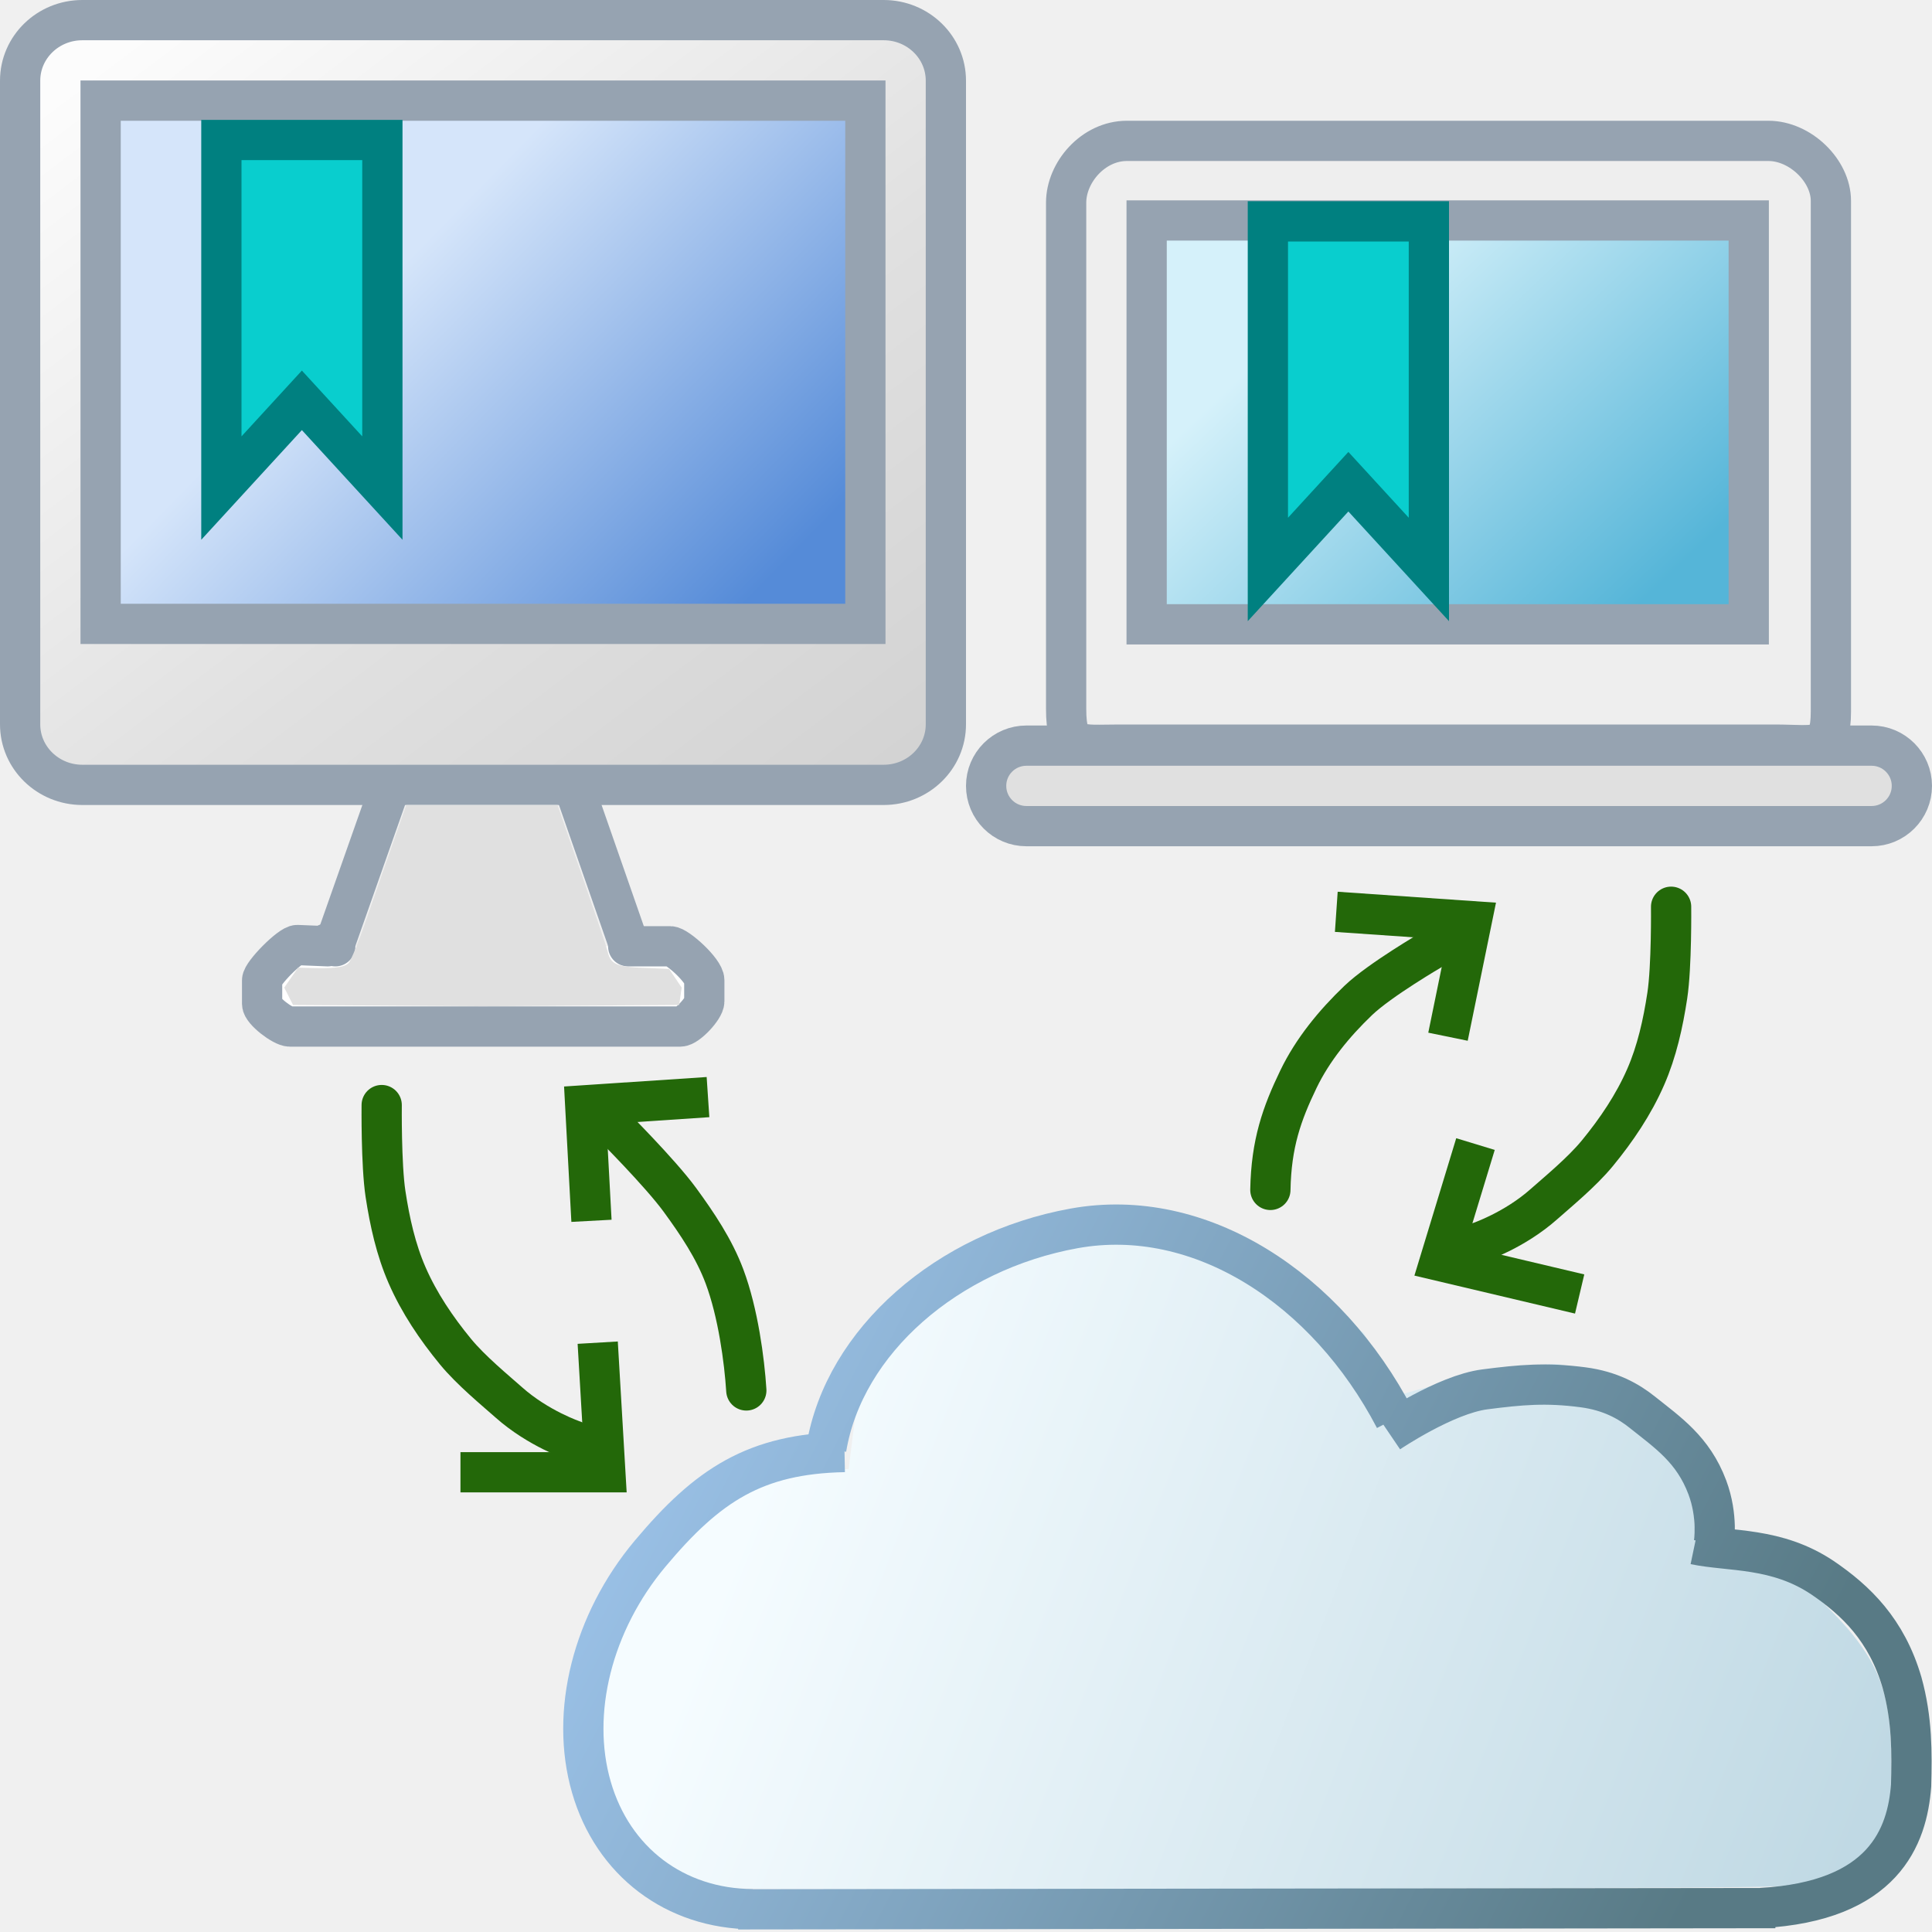
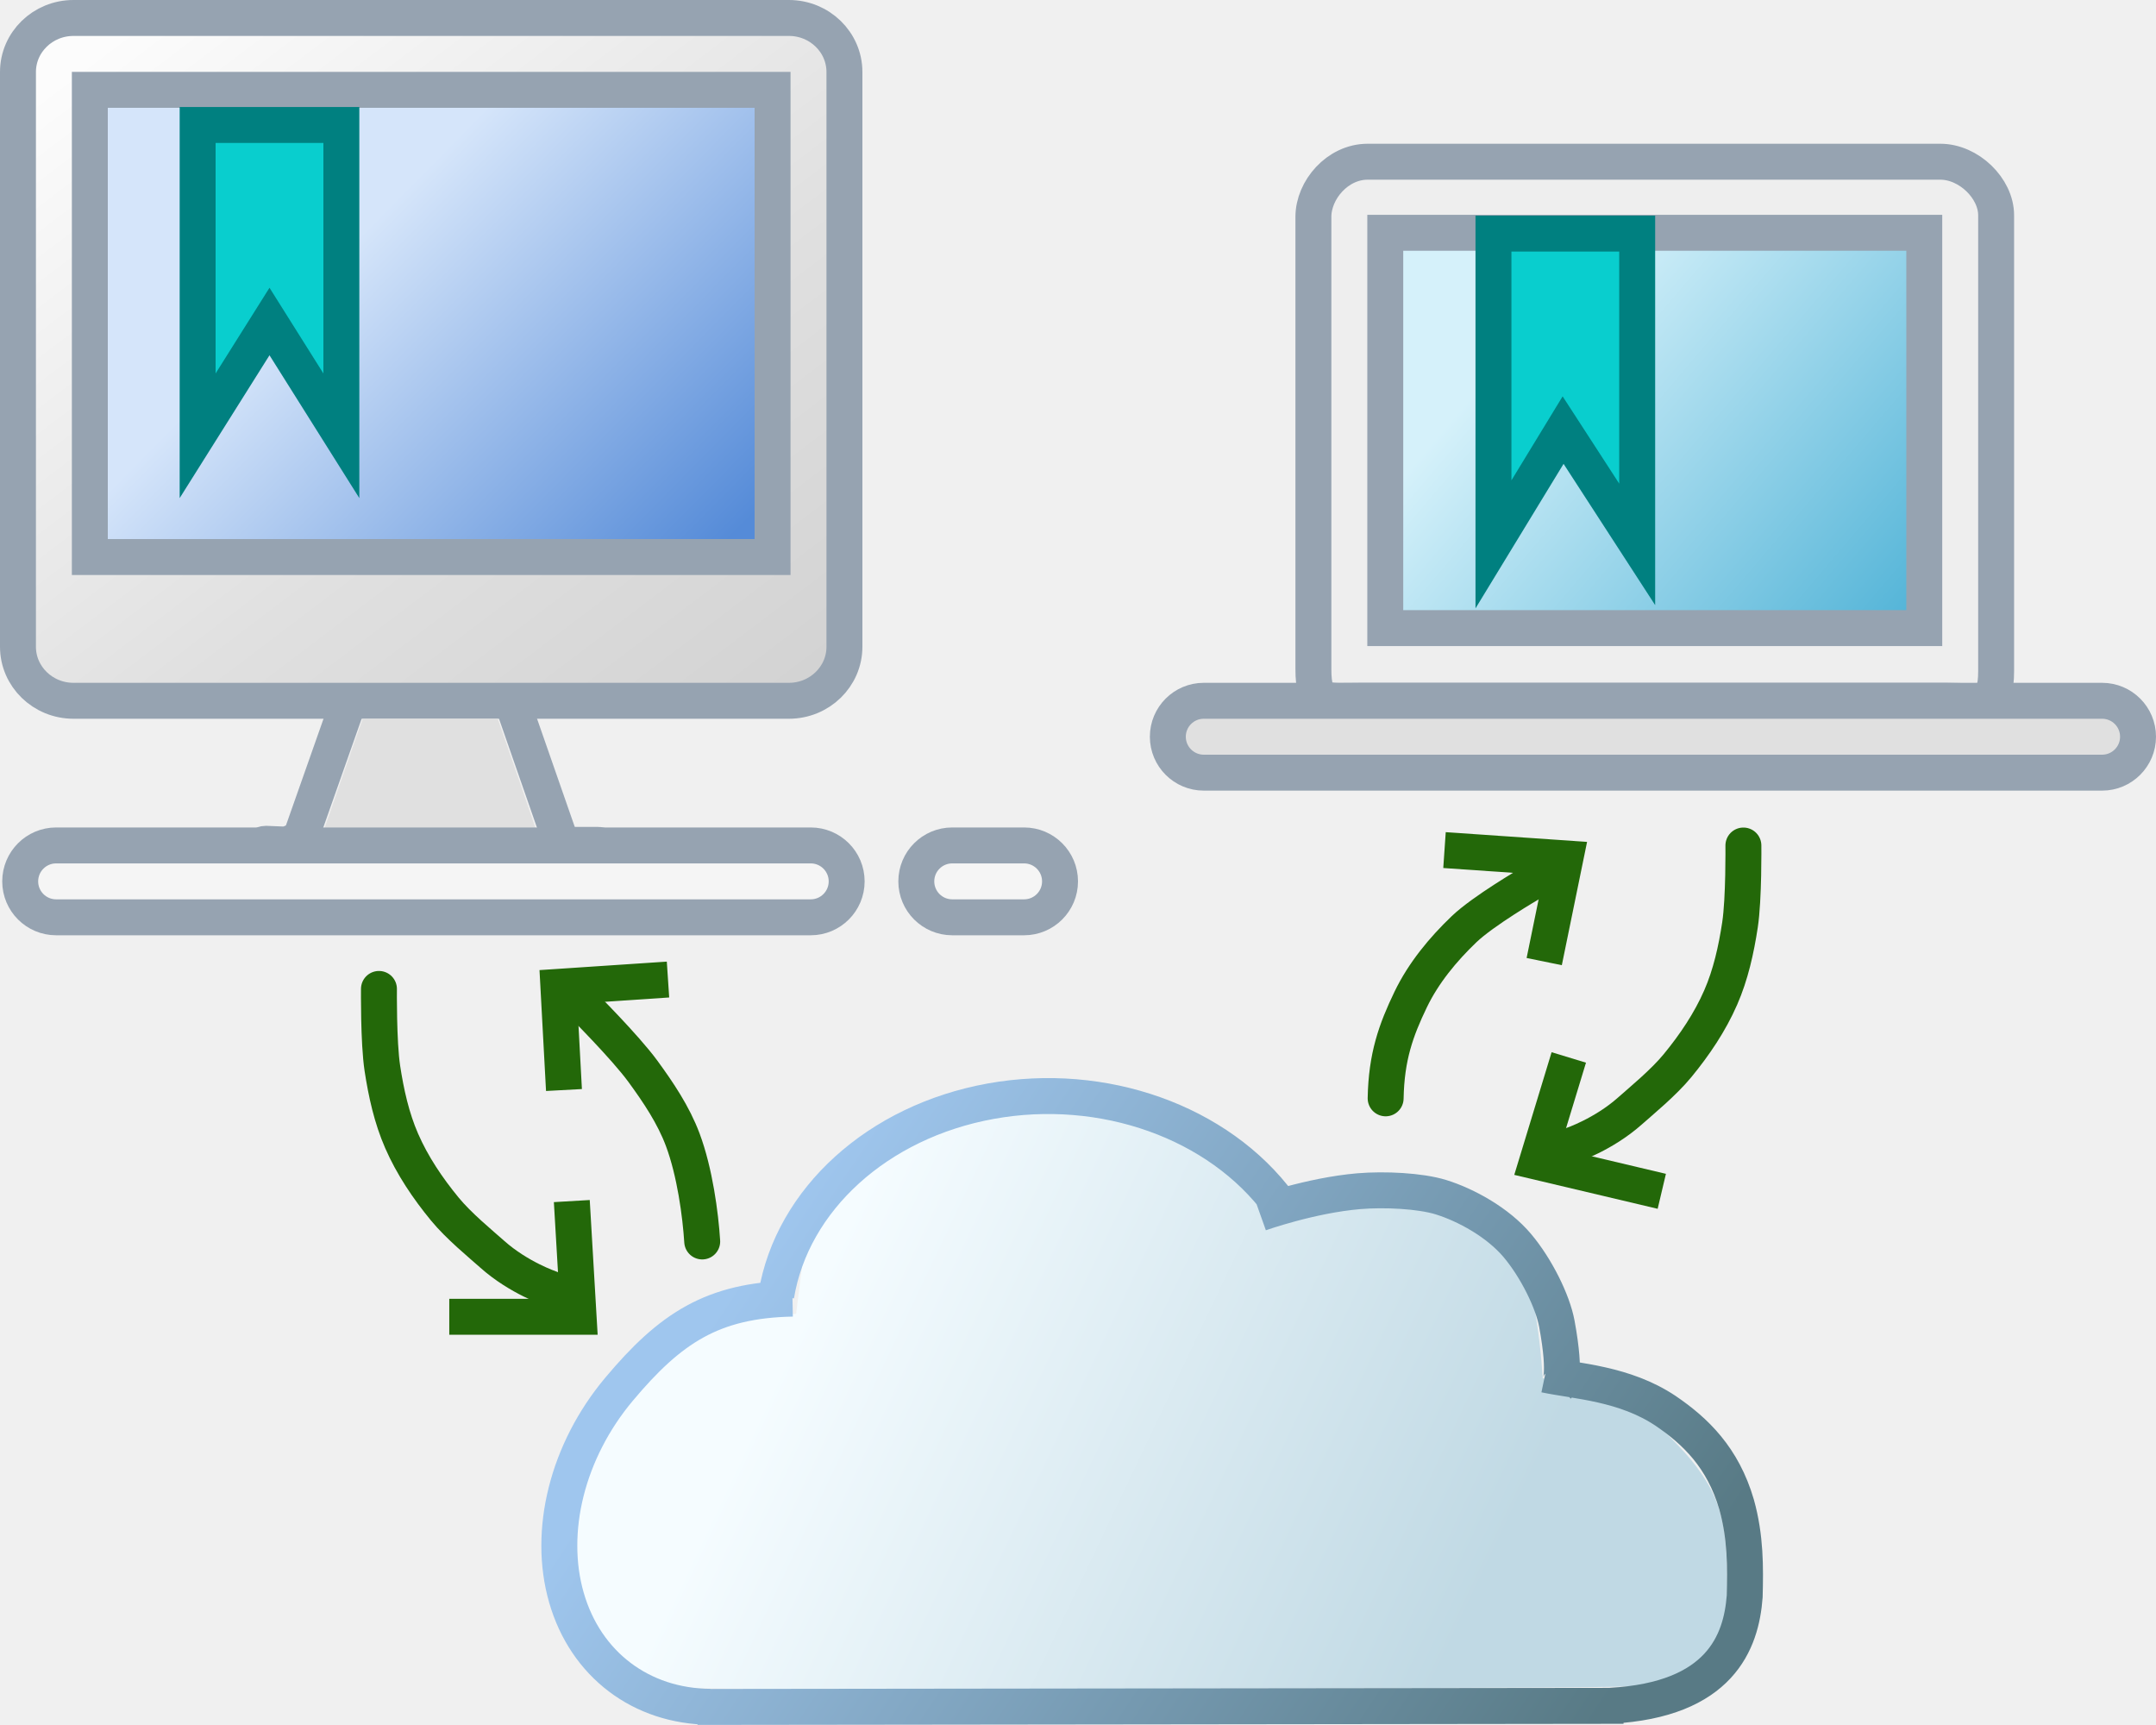
- <svg xmlns="http://www.w3.org/2000/svg" id="SVGRoot" width="48" height="48" version="1.1" viewBox="0 0 48 48">
+ <svg xmlns="http://www.w3.org/2000/svg" id="SVGRoot" width="60" height="48" version="1.1" viewBox="0 0 60 48">
  <defs>
-     <linearGradient id="linearGradient6101" x1="70.489" x2="121.96" y1="92.925" y2="115.61" gradientTransform="matrix(.50001 0 0 .56495 -14.986 -19.236)" gradientUnits="userSpaceOnUse">
-       <stop stop-color="#f5fcff" offset="0" />
-       <stop stop-color="#c0d9e4" offset="1" />
-     </linearGradient>
-     <linearGradient id="linearGradient6099" x1="61.442" x2="116.16" y1="86.68" y2="115.85" gradientTransform="matrix(.48444 0 0 .49747 -13.554 -11.849)" gradientUnits="userSpaceOnUse">
-       <stop stop-color="#9fc6ee" offset="0" />
-       <stop stop-color="#587a85" offset="1" />
-     </linearGradient>
    <linearGradient id="linearGradient7" x1="29.768" x2="46.674" y1="5.709" y2="26.67" gradientTransform="matrix(1.2072 0 0 1.1344 -33.906 -4.6046)" gradientUnits="userSpaceOnUse">
      <stop stop-color="#fcfcfc" offset="0" />
      <stop stop-color="#e0e0e0" offset=".5" />
      <stop stop-color="#ccc" offset="1" />
    </linearGradient>
-     <linearGradient id="linearGradient5" x1="33.488" x2="41.01" y1="6.806" y2="14.744" gradientUnits="userSpaceOnUse">
+     <linearGradient id="linearGradient5" x1="33.488" x2="42.693" y1="6.806" y2="15.371" gradientTransform="matrix(1.0027 0 0 1.0964 9.9852 .47187)" gradientUnits="userSpaceOnUse">
      <stop stop-color="#d5f1fa" offset="0" />
      <stop stop-color="#55b5d8" offset="1" />
    </linearGradient>
-     <linearGradient id="linearGradient4" x1="10.25" x2="18.813" y1="6.312" y2="14.688" gradientUnits="userSpaceOnUse">
+     <linearGradient id="linearGradient4" x1="10.25" x2="19.688" y1="6.312" y2="15.625" gradientUnits="userSpaceOnUse">
      <stop stop-color="#d5e5fa" offset="0" />
      <stop stop-color="#558bd8" offset="1" />
    </linearGradient>
+     <linearGradient id="linearGradient6101" x1="76.825" x2="111.76" y1="90.711" y2="109.46" gradientTransform="matrix(.50001 0 0 .56495 -14.977 -19.174)" gradientUnits="userSpaceOnUse">
+       <stop stop-color="#f5fcff" offset="0" />
+       <stop stop-color="#c0d9e4" offset="1" />
+     </linearGradient>
+     <linearGradient id="linearGradient6099" x1="72.261" x2="117.2" y1="89.276" y2="120.21" gradientTransform="matrix(.48444 0 0 .49747 -13.544 -11.787)" gradientUnits="userSpaceOnUse">
+       <stop stop-color="#9fc6ee" offset="0" />
+       <stop stop-color="#587a85" offset="1" />
+     </linearGradient>
  </defs>
-   <path d="m17.757 46.891c-1.396-0.247-2.384-1.327-2.698-2.947-0.087-0.45-0.093-1.417-0.011-1.889 0.466-2.699 2.332-4.907 4.63-5.477 0.178-0.044 0.416-0.065 0.828-0.071l0.578-0.009 0.114-0.911c0.126-1.013 0.173-1.199 0.454-1.812 0.246-0.538 0.538-0.983 0.964-1.47 2.507-2.866 7.525-1.598 9.707-0.484 0.381 0.194 1.14 0.81 1.365 1.127 0.155 0.219 0.188 0.041 0.256 0.327 0.07 0.295 0.652 1.441 0.709 1.422 0.615-0.202 1.629-0.45 2.262-0.54 0.571-0.081 1.504-0.35 1.921-0.246 0.676 0.168 1.454 0.232 1.914 0.768 0.344 0.401 0.622 0.656 0.789 1.217 0.085 0.287 0.502 1.203 0.551 1.823l0.038 0.618-0.139-0.027c0.071 0.01 0.227 0.027 0.347 0.039 0.497 0.048 2.081 0.739 2.578 1.124 0.232 0.18 0.85 0.808 1.097 1.116 0.767 0.954 0.98 1.682 0.981 3.356 3.11e-4 0.628-0.011 0.85-0.054 1.058-0.175 0.856-0.677 1.403-1.539 1.677-0.695 0.221-0.124 0.204-8 0.232-12.1 0.043-19.331 0.036-19.641-0.019z" fill="url(#linearGradient6101)" stroke-width="0" />
-   <g fill="none">
-     <path d="m34.504 35.594s1.4-0.949 2.389-1.076c0.895-0.115 1.516-0.172 2.438-0.051 0.675 0.089 1.131 0.346 1.475 0.622 0.625 0.5 1.259 0.923 1.612 1.864 0.272 0.725 0.163 1.392 0.163 1.392m-0.476 0.026c0.874 0.183 2.032 0.061 3.175 0.827 0.83 0.564 1.594 1.298 1.975 2.604 0.255 0.913 0.247 1.752 0.226 2.56-0.095 1.267-0.681 2.877-3.731 3.042m-25.412 0.033 25.77-0.031m-25.41 0.027c-1.928-0.011-3.471-1.18-4.006-3.034-0.535-1.854 0.027-4.088 1.459-5.798 1.432-1.71 2.613-2.483 4.831-2.526m-0.453-0.088c0.443-2.675 3.018-4.9 6.155-5.468 3.137-0.568 6.282 1.492 7.97 4.728" stroke="url(#linearGradient6099)" />
-     <g stroke="#236809" stroke-width="1px">
-       <path d="m9.483 27.455s-0.016 1.481 0.095 2.21c0.105 0.689 0.258 1.382 0.537 2.02 0.299 0.685 0.725 1.316 1.2 1.894 0.387 0.472 1.002 0.975 1.326 1.263 0.736 0.654 1.61 0.947 1.61 0.947" stroke-linecap="round" />
-       <path d="m11.44 36.578h3.599l-0.189-3.22" />
-       <path d="m14.695 30.331-0.155-2.871 3.05-0.203" />
-       <path d="m15.203 27.942s1.191 1.189 1.686 1.865c0.434 0.594 0.853 1.217 1.111 1.906 0.337 0.9 0.495 2.087 0.542 2.832" stroke-linecap="round" />
-       <path d="m41.518 22.528s0.016 1.481-0.095 2.21c-0.105 0.689-0.258 1.382-0.537 2.02-0.299 0.685-0.725 1.316-1.2 1.894-0.387 0.472-1.002 0.975-1.326 1.263-0.736 0.654-1.61 0.947-1.61 0.947" stroke-linecap="round" />
-       <path d="m39.246 32.149-3.472-0.821 0.884-2.904" />
-       <path d="m35.975 25.757 0.588-2.871-3.363-0.232" />
-       <path d="m35.577 23.59s-1.295 0.753-1.831 1.265c-0.593 0.567-1.132 1.221-1.488 1.96-0.41 0.851-0.675 1.593-0.696 2.748" stroke-linecap="round" />
-     </g>
+   <g fill="none" stroke="#236809" stroke-width="1px">
+     <path d="m10.546 27.518s-0.016 1.481 0.095 2.21c0.105 0.689 0.258 1.382 0.537 2.02 0.299 0.685 0.725 1.316 1.2 1.894 0.387 0.472 1.002 0.975 1.326 1.263 0.736 0.654 1.61 0.947 1.61 0.947" stroke-linecap="round" />
+     <path d="m12.503 36.641h3.599l-0.189-3.22" />
+     <path d="m15.695 30.331-0.155-2.871 3.05-0.203" />
+     <path d="m16.203 27.942s1.191 1.189 1.686 1.865c0.434 0.594 0.853 1.217 1.111 1.906 0.337 0.9 0.495 2.087 0.542 2.832" stroke-linecap="round" />
+   </g>
+   <g transform="translate(-.0625 -.9375)" fill="none" stroke="#236809" stroke-width="1px">
+     <path d="m48.58 24.465s0.016 1.481-0.095 2.21c-0.105 0.689-0.258 1.382-0.537 2.02-0.299 0.685-0.725 1.316-1.2 1.894-0.387 0.472-1.002 0.975-1.326 1.263-0.736 0.654-1.61 0.947-1.61 0.947" stroke-linecap="round" />
+     <path d="m46.309 34.087-3.472-0.821 0.884-2.904" />
+     <path d="m43.037 27.695 0.588-2.871-3.363-0.232" />
+     <path d="m42.639 25.527s-1.295 0.753-1.831 1.265c-0.593 0.567-1.132 1.221-1.488 1.96-0.41 0.851-0.675 1.593-0.696 2.748" stroke-linecap="round" />
  </g>
  <g>
    <g stroke="#96a3b1" stroke-linecap="round">
-       <path d="m27.997 3.5h15.938c0.793 0 1.553 0.741 1.553 1.49v12.689c0 1.014-0.375 0.821-1.389 0.821h-16.285c-1.014 0-1.326 0.13-1.326-0.884v-12.582c0-0.749 0.671-1.534 1.509-1.534z" fill="#eee" stroke-linejoin="round" />
-       <rect x="24.5" y="18.525" width="23" height="2" rx="1" ry="1" fill="#e0e0e0" stroke-linejoin="round" stroke-width="1" />
-       <rect x="28.488" y="5.478" width="14.959" height="10.033" fill="url(#linearGradient5)" />
+       <path d="m38.06 4.5h15.938c0.793 0 1.553 0.741 1.553 1.49v12.689c0 1.014-0.375 0.821-1.389 0.821h-16.285c-1.014 0-1.326 0.13-1.326-0.884v-12.582c0-0.749 0.671-1.534 1.509-1.534z" fill="#eee" stroke-linejoin="round" />
+       <rect x="32.5" y="19.5" width="27" height="2" rx="1" ry="1" fill="#e0e0e0" stroke-linejoin="round" stroke-width="1" />
+       <rect x="38.551" y="6.478" width="15" height="11" fill="url(#linearGradient5)" />
    </g>
-     <path d="m31.5 5.5v8.648l2-2.18 2 2.18v-8.648z" fill="#09cece" stroke="#008080" />
+     <path d="m41.562 6.5v8.648l1.938-3.18 2.062 3.18v-8.648z" fill="#09cece" stroke="#008080" />
  </g>
  <g>
    <rect x=".5" y=".5" width="23" height="19" rx="1.545" ry="1.504" fill="url(#linearGradient7)" stroke="#96a3b1" stroke-linecap="round" stroke-linejoin="round" />
    <rect x="2.5" y="2.5" width="19" height="13" fill="url(#linearGradient4)" stroke="#96a3b1" stroke-linecap="round" />
-     <path d="m5.5 3.478v8.648l2-2.18 2 2.18v-8.648z" fill="#09cece" stroke="#008080" />
+     <path d="m5.5 3.478v8.648l2-3.18 2 3.18v-8.648z" fill="#09cece" stroke="#008080" />
  </g>
  <g transform="translate(-24,2)" stroke="#96a3b1">
    <path d="m33.714 17.488-1.513 4.293" fill="none" stroke-width="1px" />
    <path d="m38.26 17.551 1.388 3.981" fill="none" stroke-width="1px" />
    <path d="m32.33 21.51-0.223-0.062m7.5 0.062h1.047c0.173 0 0.844 0.608 0.844 0.844v0.525c0 0.173-0.421 0.625-0.594 0.625h-9.704c-0.173 0-0.688-0.389-0.688-0.562v-0.588c0-0.173 0.702-0.882 0.875-0.875l0.755 0.031" fill="#fff" stroke-linecap="round" stroke-linejoin="round" />
  </g>
  <path d="m7.062 24.536 0.344-0.495 0.404 0.01c0.593 0.015 0.769-0.042 0.851-0.124 0.057-0.057 0.252-0.535 0.433-1.062 0.181-0.528 0.481-1.388 0.665-1.912l0.335-0.953 3.758-2.39e-4 0.602 1.734c0.331 0.954 0.62 1.81 0.642 1.902 0.081 0.339 0.219 0.393 1.066 0.416l0.462 0.021 0.312 0.464-0.062 0.432-4.875 0.031-4.719-0.031z" fill="#e0e0e0" />
+   <g transform="translate(1.0625 .000471)">
+     <path d="m17.766 46.953c-1.396-0.247-2.384-1.327-2.698-2.947-0.087-0.45-0.093-1.417-0.011-1.889 0.466-2.699 2.332-4.907 4.63-5.477 0.178-0.044 0.416-0.065 0.828-0.071l0.578-0.009 0.114-0.911c0.126-1.013 0.173-1.199 0.454-1.812 0.246-0.538 0.538-0.983 0.964-1.47 2.507-2.866 7.146-3.176 10.086-0.674 0.326 0.277 0.762 0.747 0.986 1.063 0.155 0.219 0.188 0.293 0.256 0.579 0.07 0.295 0.084 0.326 0.141 0.307 0.615-0.202 1.944-0.513 2.578-0.603 0.571-0.081 1.693-0.056 2.111 0.048 0.676 0.168 1.391 0.611 1.851 1.147 0.344 0.401 0.749 1.161 0.916 1.722 0.085 0.287 0.234 1.293 0.283 1.913l0.038 0.484 0.128 0.018c0.071 0.01 0.227 0.027 0.347 0.039 0.497 0.048 2.081 0.739 2.578 1.124 0.232 0.18 0.85 0.808 1.097 1.116 0.767 0.954 0.98 1.682 0.981 3.356 3.11e-4 0.628-0.011 0.85-0.054 1.058-0.175 0.856-0.677 1.403-1.539 1.677-0.695 0.221-0.124 0.204-8 0.232-12.1 0.043-19.331 0.036-19.641-0.019z" fill="url(#linearGradient6101)" stroke-width="0" />
+     <path d="m33.998 33.762s1.411-0.502 2.753-0.616c0.723-0.061 1.709-0.011 2.282 0.165 0.699 0.215 1.589 0.703 2.133 1.35 0.526 0.625 0.983 1.551 1.098 2.175 0.279 1.516 0.059 1.704 0.059 1.704m-0.386-0.287c0.874 0.183 2.21 0.24 3.353 1.005 0.83 0.564 1.594 1.298 1.975 2.604 0.255 0.913 0.247 1.752 0.226 2.56-0.095 1.267-0.681 2.877-3.731 3.042m-25.412 0.033 25.77-0.031m-25.41 0.027c-1.928-0.011-3.471-1.18-4.006-3.034-0.535-1.854 0.027-4.088 1.459-5.798 1.432-1.71 2.613-2.483 4.831-2.526m-0.453-0.088c0.443-2.675 2.829-4.837 5.966-5.405 3.137-0.568 6.353 0.579 8.041 2.868" fill="none" stroke="url(#linearGradient6099)" />
+   </g>
+   <rect x=".562" y="23.525" width="23" height="2" rx="1" ry="1" fill="#f5f5f5" stroke="#96a3b1" stroke-linecap="round" stroke-linejoin="round" stroke-width="1" />
+   <rect x="25.5" y="23.525" width="4" height="2" rx="1" ry="1" fill="#f5f5f5" stroke="#96a3b1" stroke-linecap="round" stroke-linejoin="round" />
</svg>
